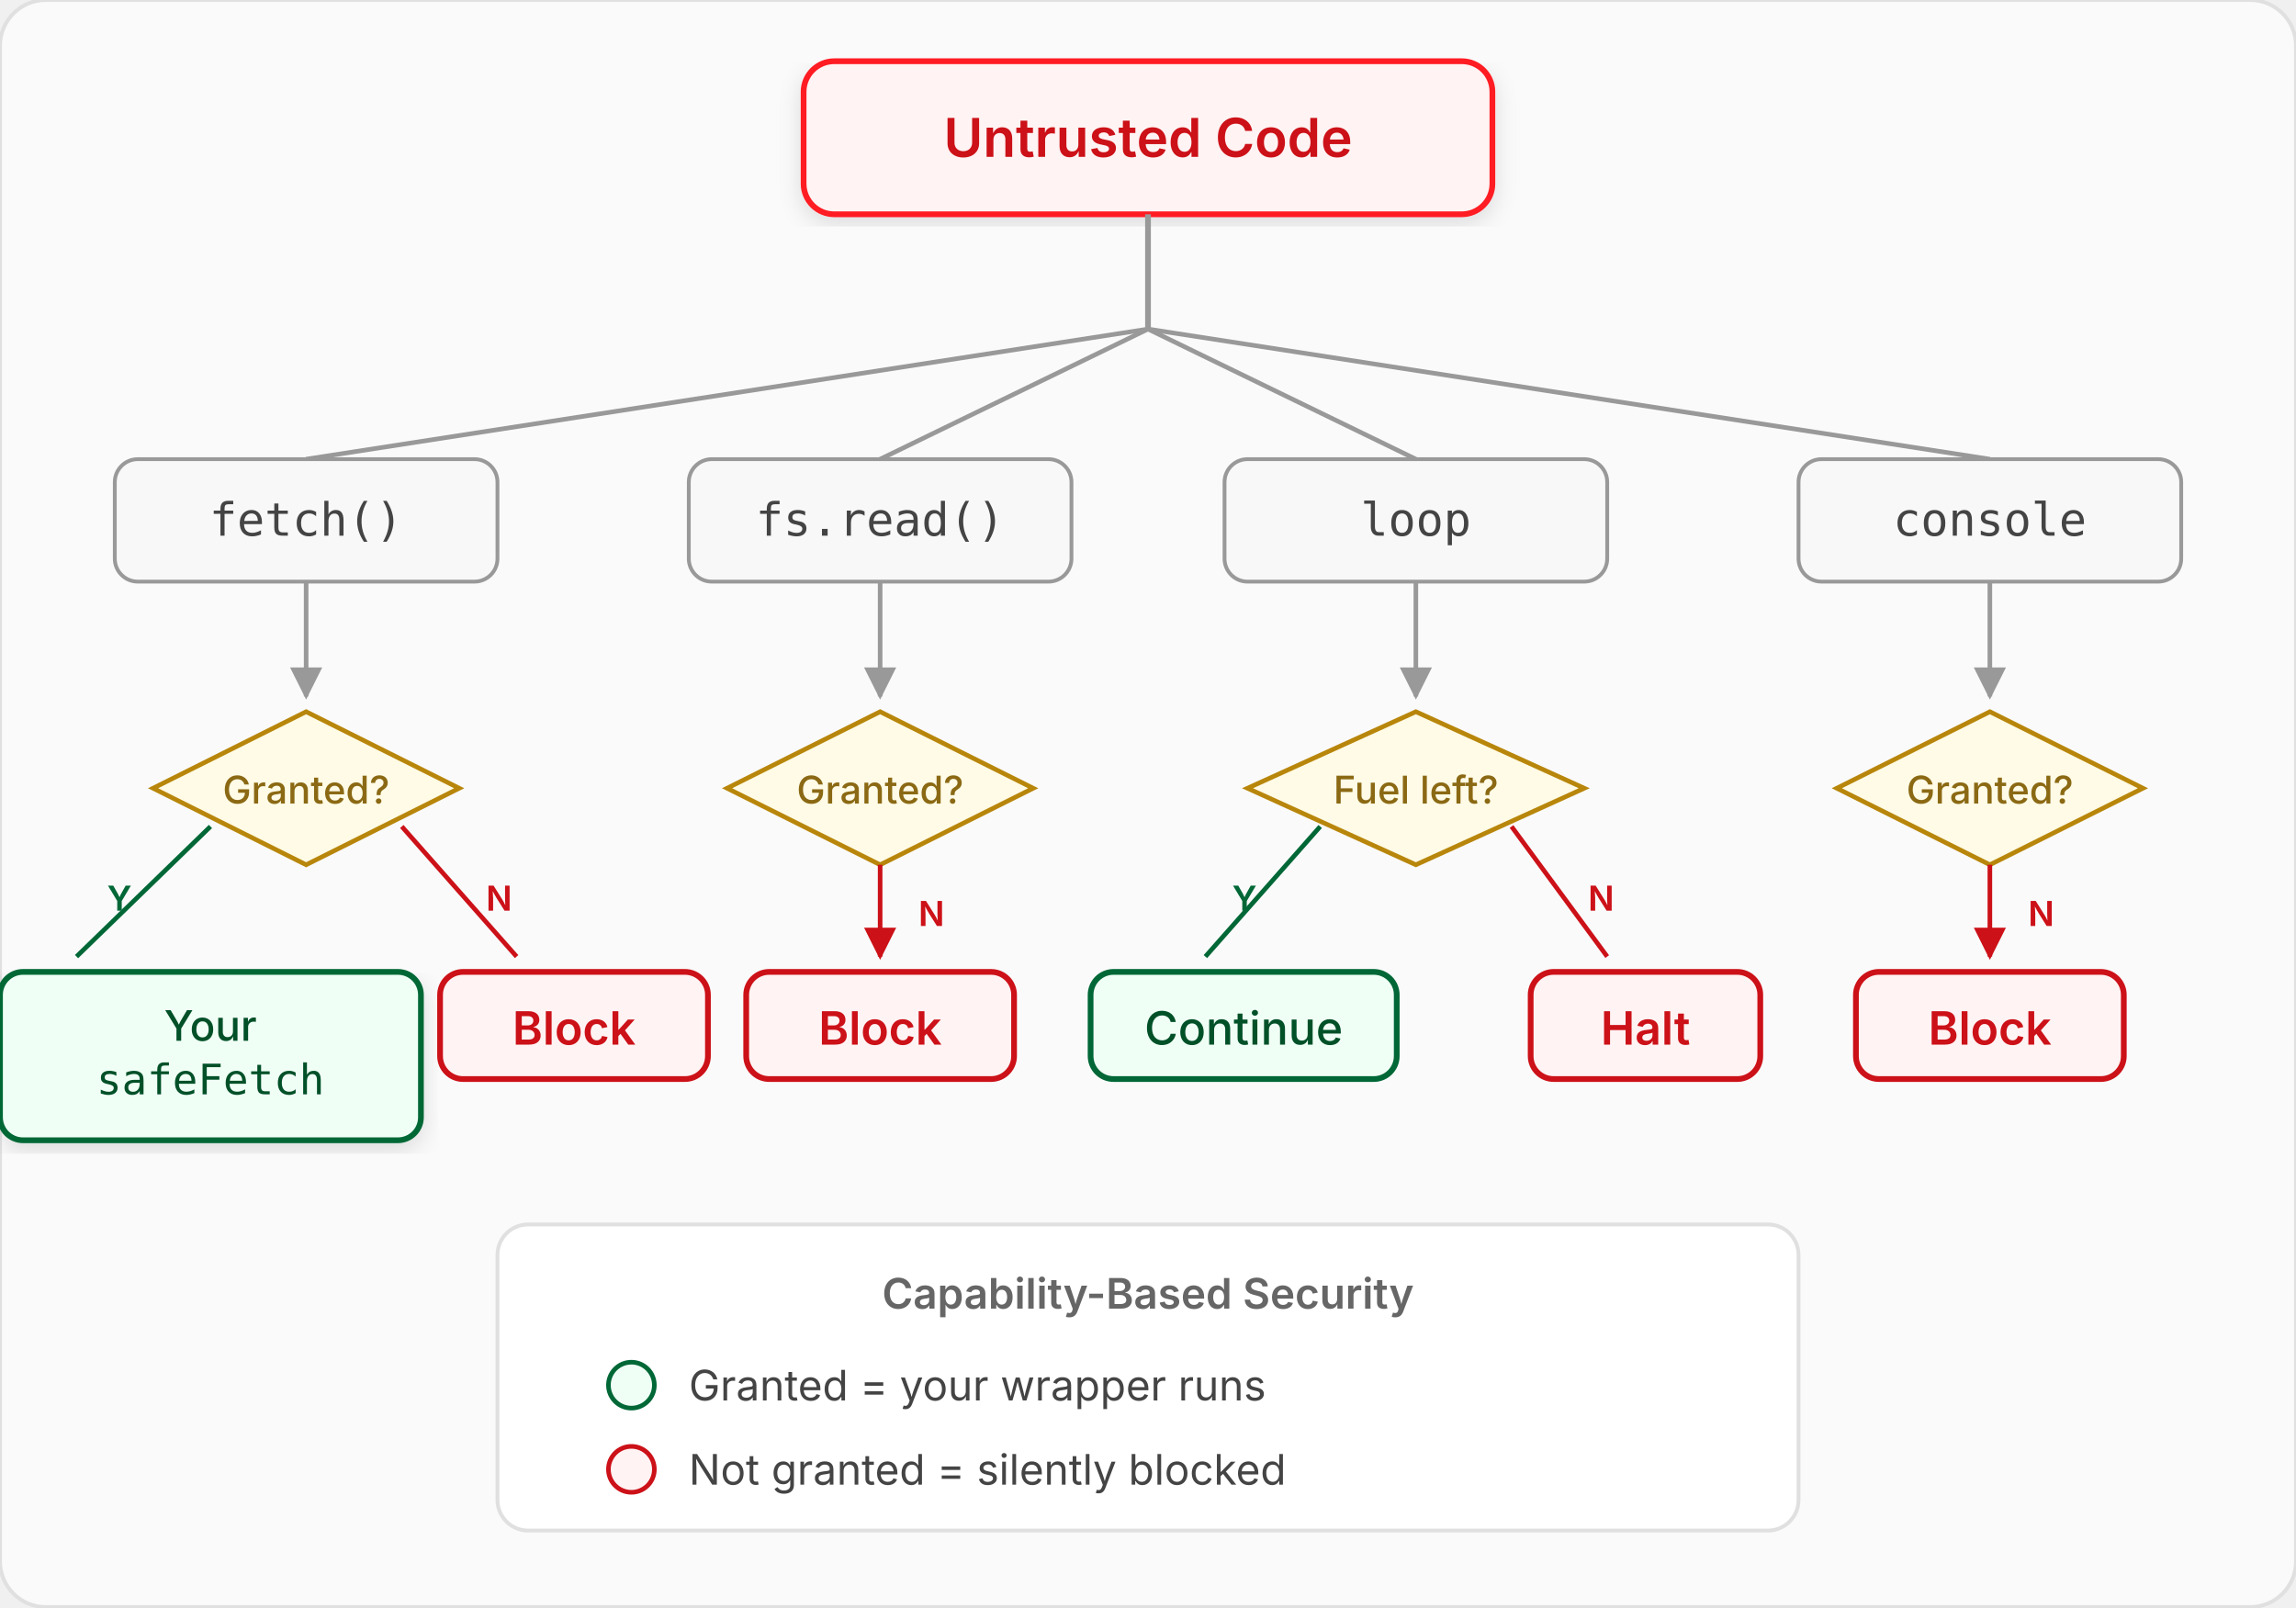
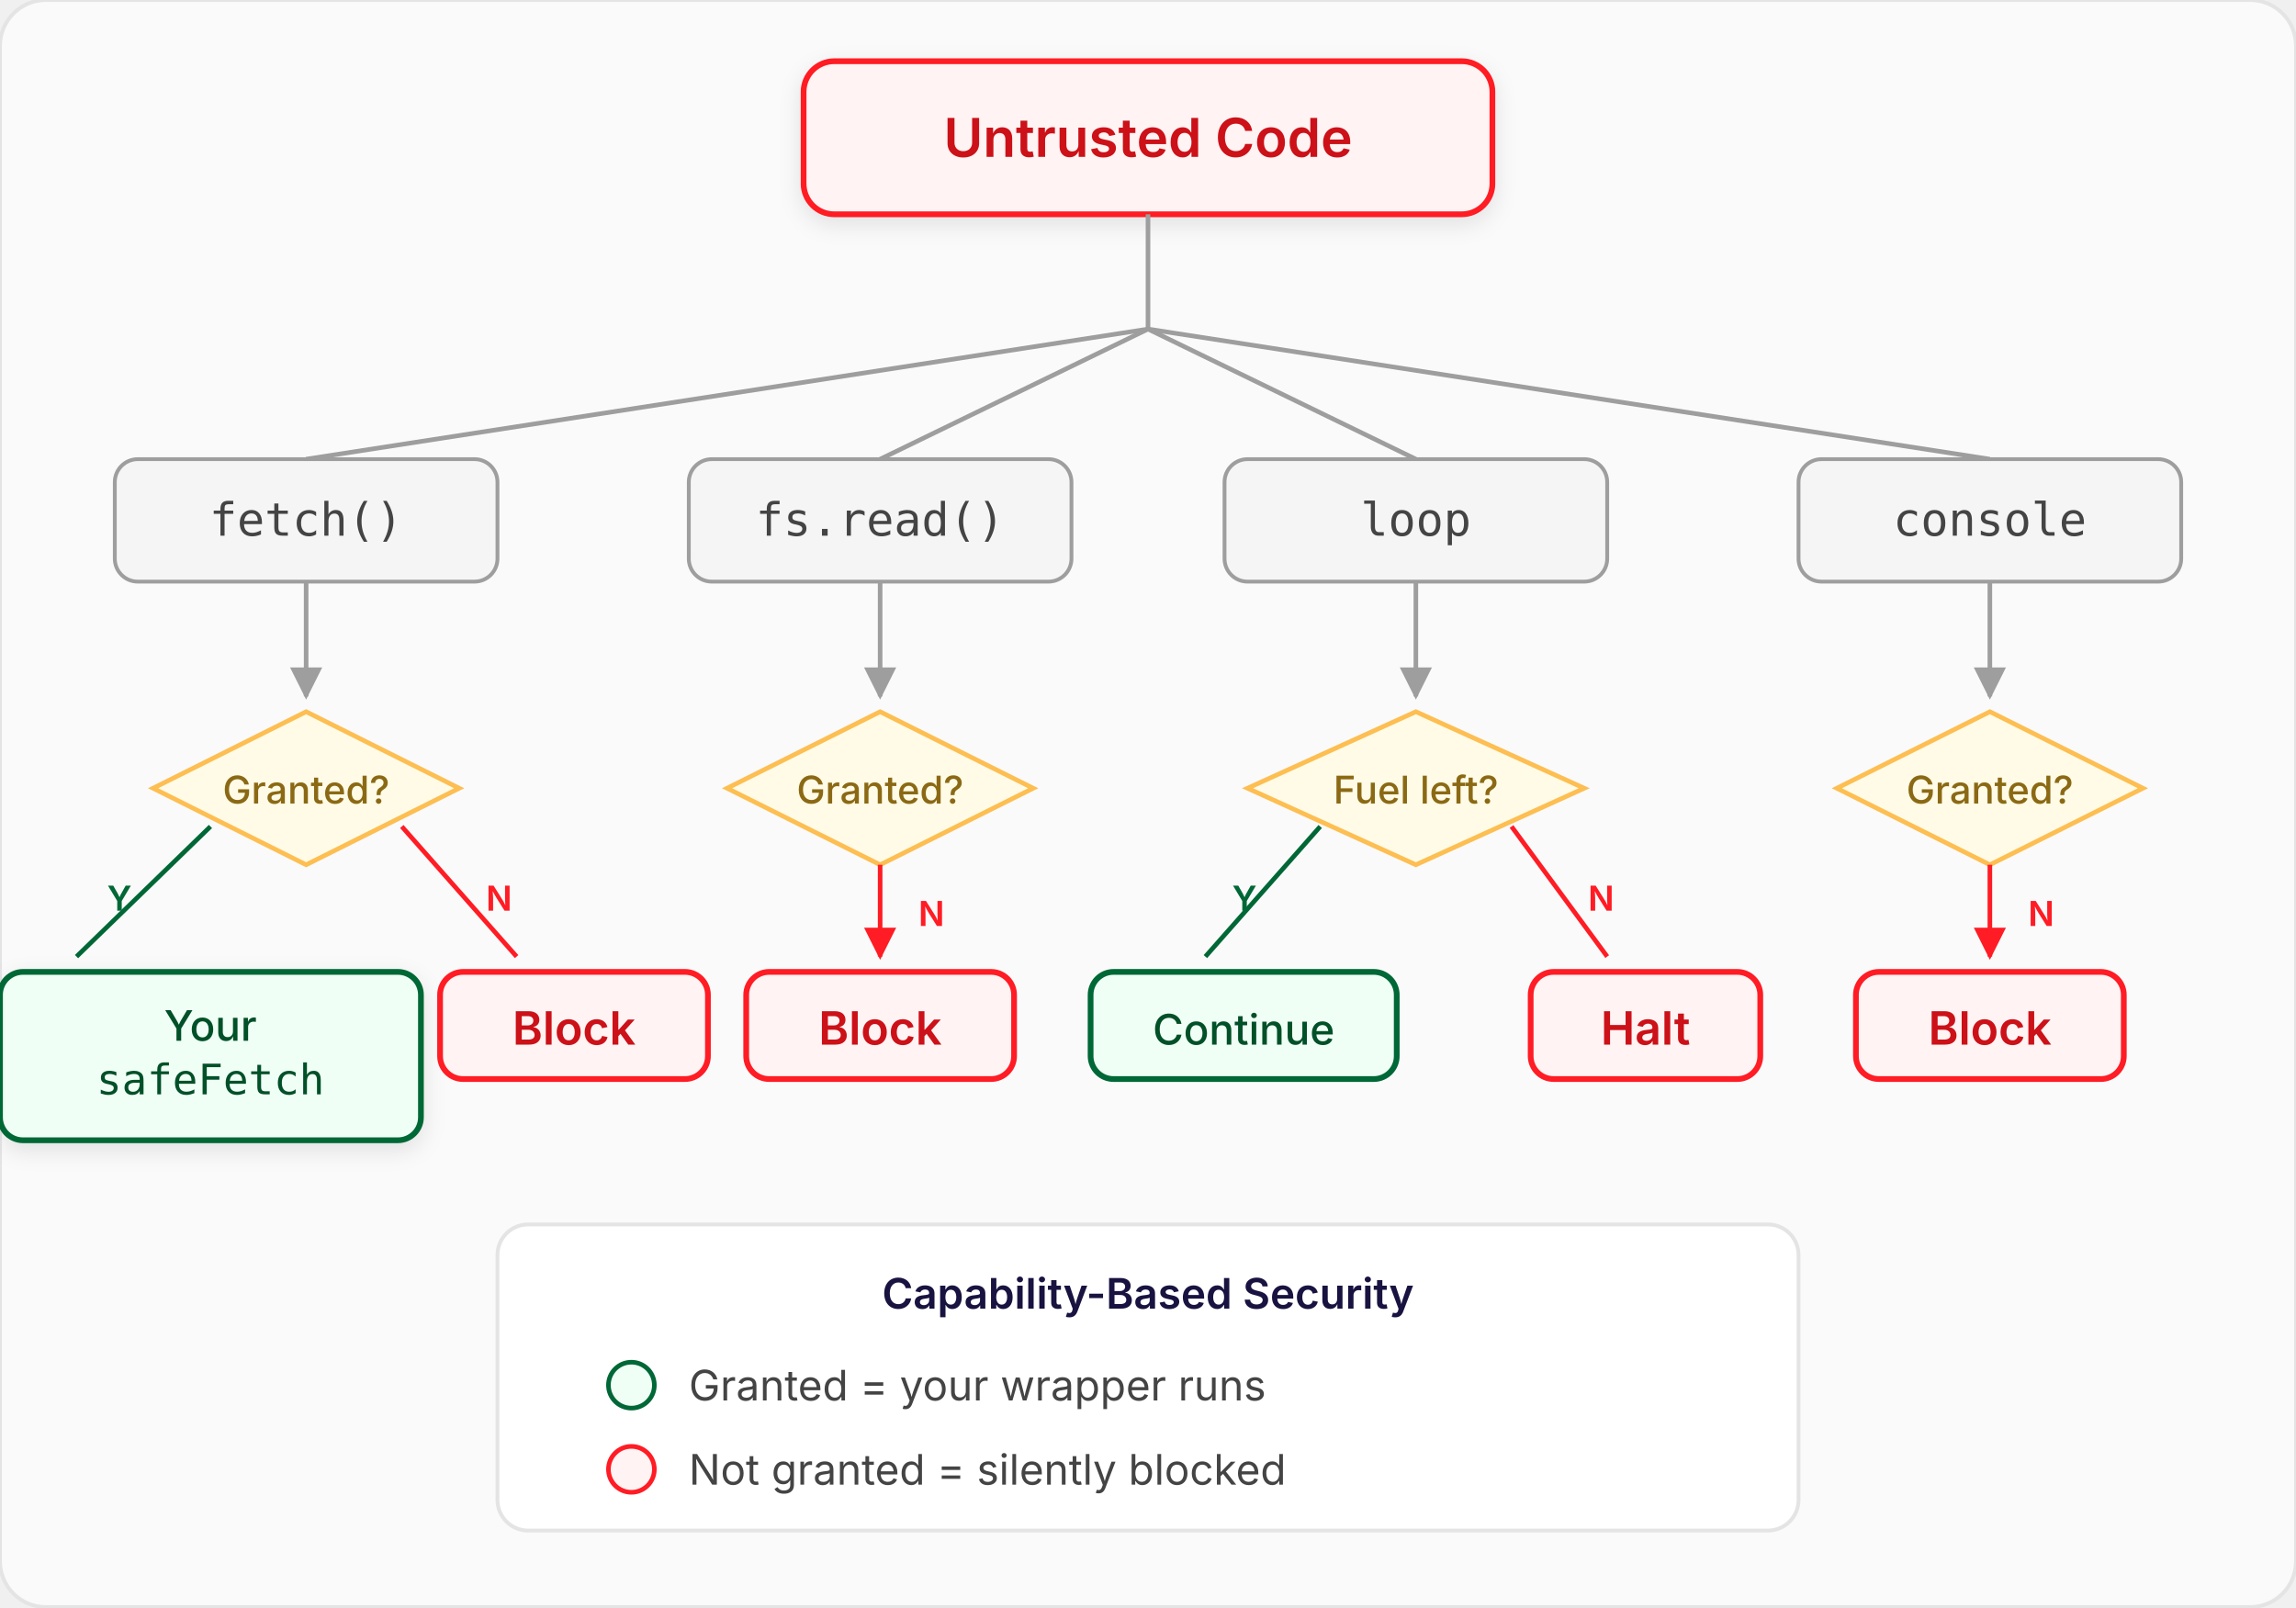
<svg xmlns="http://www.w3.org/2000/svg" viewBox="0 0 600 420" font-family="system-ui, -apple-system, sans-serif">
+   <style>
+     /* TJS Brand Palette */
+     .bg { fill: #fafafa; stroke: #e4e4e4; }
+ 
+     .box-untrusted { fill: #fff3f3; stroke: #ff1c24; stroke-width: 1.5; }
+     .box-cap { fill: #f5f5f5; stroke: #9e9e9e; }
+     .box-granted { fill: #f0fff5; stroke: #006736; stroke-width: 1.5; }
+     .box-blocked { fill: #fff3f3; stroke: #ff1c24; stroke-width: 1.5; }
+ 
+     .diamond { fill: #fffbe6; stroke: #fdbe52; stroke-width: 1.2; }
+     .diamond-text { fill: #8b6914; font-size: 10px; font-weight: 500; }
+ 
+     .arrow { stroke: #9e9e9e; stroke-width: 1.2; fill: none; }
+     .branch { stroke: #9e9e9e; stroke-width: 1.2; fill: none; }
+     .line-yes { stroke: #006736; stroke-width: 1.2; }
+     .line-no { stroke: #ff1c24; stroke-width: 1.2; }
+ 
+     .text-untrusted { fill: #cc1118; font-size: 14px; font-weight: 600; }
+     .text-cap { fill: #444; font-size: 12px; font-family: monospace; }
+     .text-granted { fill: #005028; font-size: 11px; font-weight: 500; }
+     .text-granted-mono { fill: #005028; font-size: 11px; font-family: monospace; font-weight: 500; }
+     .text-blocked { fill: #cc1118; font-size: 12px; font-weight: 600; }
+     .text-yes { fill: #006736; font-size: 9px; font-weight: 600; }
+     .text-no { fill: #ff1c24; font-size: 9px; font-weight: 600; }
+ 
+     .legend-bg { fill: white; stroke: #e4e4e4; }
+     .legend-title { fill: #181340; font-size: 11px; font-weight: 600; }
+     .legend-text { fill: #444; font-size: 11px; }
+     .legend-dot-yes { fill: #f0fff5; stroke: #006736; stroke-width: 1.2; }
+     .legend-dot-no { fill: #fff3f3; stroke: #ff1c24; stroke-width: 1.2; }
+ 
+     .shadow { filter: drop-shadow(0 2px 3px rgba(0,0,0,0.1)); }
+ 
+     .ah { fill: #9e9e9e; }
+     .ah-no { fill: #ff1c24; }
+   </style>
  <defs>
-     <filter id="shadow" x="-4%" y="-4%" width="108%" height="112%">
-       <feDropShadow dx="0" dy="2" stdDeviation="3" flood-opacity="0.12" />
-     </filter>
-     <marker id="arrow" viewBox="0 0 10 10" refX="9" refY="5" markerWidth="7" markerHeight="7" orient="auto-start-reverse">
-       <path d="M 0 0 L 10 5 L 0 10 z" fill="#999" />
+     <marker id="a" viewBox="0 0 10 10" refX="9" refY="5" markerWidth="7" markerHeight="7" orient="auto-start-reverse">
+       <path d="M0 0 L10 5 L0 10z" class="ah" />
    </marker>
-     <marker id="arrowGreen" viewBox="0 0 10 10" refX="9" refY="5" markerWidth="7" markerHeight="7" orient="auto-start-reverse">
-       <path d="M 0 0 L 10 5 L 0 10 z" fill="#006736" />
-     </marker>
-     <marker id="arrowRed" viewBox="0 0 10 10" refX="9" refY="5" markerWidth="7" markerHeight="7" orient="auto-start-reverse">
-       <path d="M 0 0 L 10 5 L 0 10 z" fill="#cc1118" />
+     <marker id="an" viewBox="0 0 10 10" refX="9" refY="5" markerWidth="7" markerHeight="7" orient="auto-start-reverse">
+       <path d="M0 0 L10 5 L0 10z" class="ah-no" />
    </marker>
  </defs>
-   <rect width="600" height="420" rx="12" fill="#fafafa" stroke="#e0e0e0" stroke-width="1" />
-   <g filter="url(#shadow)">
-     <rect x="210" y="16" width="180" height="40" rx="8" fill="#fff3f3" stroke="#ff1c24" stroke-width="1.5" />
+   <rect width="600" height="420" rx="12" class="bg" />
+   <g class="shadow">
+     <rect x="210" y="16" width="180" height="40" rx="8" class="box-untrusted" />
  </g>
-   <text x="300" y="41" text-anchor="middle" fill="#cc1118" font-size="14" font-weight="600">Untrusted Code</text>
-   <line x1="300" y1="56" x2="300" y2="86" stroke="#999" stroke-width="1.5" />
-   <line x1="300" y1="86" x2="80" y2="120" stroke="#999" stroke-width="1.2" />
-   <line x1="300" y1="86" x2="230" y2="120" stroke="#999" stroke-width="1.2" />
-   <line x1="300" y1="86" x2="370" y2="120" stroke="#999" stroke-width="1.2" />
-   <line x1="300" y1="86" x2="520" y2="120" stroke="#999" stroke-width="1.2" />
-   <rect x="30" y="120" width="100" height="32" rx="6" fill="#f8f8f8" stroke="#999" stroke-width="1" />
-   <text x="80" y="140" text-anchor="middle" fill="#444" font-size="12" font-family="monospace">fetch()</text>
-   <rect x="180" y="120" width="100" height="32" rx="6" fill="#f8f8f8" stroke="#999" stroke-width="1" />
-   <text x="230" y="140" text-anchor="middle" fill="#444" font-size="12" font-family="monospace">fs.read()</text>
-   <rect x="320" y="120" width="100" height="32" rx="6" fill="#f8f8f8" stroke="#999" stroke-width="1" />
-   <text x="370" y="140" text-anchor="middle" fill="#444" font-size="12" font-family="monospace">loop</text>
-   <rect x="470" y="120" width="100" height="32" rx="6" fill="#f8f8f8" stroke="#999" stroke-width="1" />
-   <text x="520" y="140" text-anchor="middle" fill="#444" font-size="12" font-family="monospace">console</text>
-   <line x1="80" y1="152" x2="80" y2="182" stroke="#999" stroke-width="1.2" marker-end="url(#arrow)" />
-   <line x1="230" y1="152" x2="230" y2="182" stroke="#999" stroke-width="1.2" marker-end="url(#arrow)" />
-   <line x1="370" y1="152" x2="370" y2="182" stroke="#999" stroke-width="1.2" marker-end="url(#arrow)" />
-   <line x1="520" y1="152" x2="520" y2="182" stroke="#999" stroke-width="1.2" marker-end="url(#arrow)" />
-   <polygon points="80,186 120,206 80,226 40,206" fill="#fffbe6" stroke="#b8860b" stroke-width="1.2" />
-   <text x="80" y="210" text-anchor="middle" fill="#8b6914" font-size="10" font-weight="500">Granted?</text>
-   <polygon points="230,186 270,206 230,226 190,206" fill="#fffbe6" stroke="#b8860b" stroke-width="1.2" />
-   <text x="230" y="210" text-anchor="middle" fill="#8b6914" font-size="10" font-weight="500">Granted?</text>
-   <polygon points="370,186 414,206 370,226 326,206" fill="#fffbe6" stroke="#b8860b" stroke-width="1.2" />
-   <text x="370" y="210" text-anchor="middle" fill="#8b6914" font-size="10" font-weight="500">Fuel left?</text>
-   <polygon points="520,186 560,206 520,226 480,206" fill="#fffbe6" stroke="#b8860b" stroke-width="1.2" />
-   <text x="520" y="210" text-anchor="middle" fill="#8b6914" font-size="10" font-weight="500">Granted?</text>
-   <line x1="55" y1="216" x2="20" y2="250" stroke="#006736" stroke-width="1.2" />
-   <text x="28" y="238" fill="#006736" font-size="9" font-weight="600">Y</text>
-   <g filter="url(#shadow)">
-     <rect x="0" y="254" width="110" height="44" rx="6" fill="#f0fff5" stroke="#006736" stroke-width="1.5" />
+   <text x="300" y="41" text-anchor="middle" class="text-untrusted">Untrusted Code</text>
+   <line x1="300" y1="56" x2="300" y2="86" class="arrow" />
+   <line x1="300" y1="86" x2="80" y2="120" class="branch" />
+   <line x1="300" y1="86" x2="230" y2="120" class="branch" />
+   <line x1="300" y1="86" x2="370" y2="120" class="branch" />
+   <line x1="300" y1="86" x2="520" y2="120" class="branch" />
+   <rect x="30" y="120" width="100" height="32" rx="6" class="box-cap" />
+   <text x="80" y="140" text-anchor="middle" class="text-cap">fetch()</text>
+   <rect x="180" y="120" width="100" height="32" rx="6" class="box-cap" />
+   <text x="230" y="140" text-anchor="middle" class="text-cap">fs.read()</text>
+   <rect x="320" y="120" width="100" height="32" rx="6" class="box-cap" />
+   <text x="370" y="140" text-anchor="middle" class="text-cap">loop</text>
+   <rect x="470" y="120" width="100" height="32" rx="6" class="box-cap" />
+   <text x="520" y="140" text-anchor="middle" class="text-cap">console</text>
+   <line x1="80" y1="152" x2="80" y2="182" class="arrow" marker-end="url(#a)" />
+   <line x1="230" y1="152" x2="230" y2="182" class="arrow" marker-end="url(#a)" />
+   <line x1="370" y1="152" x2="370" y2="182" class="arrow" marker-end="url(#a)" />
+   <line x1="520" y1="152" x2="520" y2="182" class="arrow" marker-end="url(#a)" />
+   <polygon points="80,186 120,206 80,226 40,206" class="diamond" />
+   <text x="80" y="210" text-anchor="middle" class="diamond-text">Granted?</text>
+   <polygon points="230,186 270,206 230,226 190,206" class="diamond" />
+   <text x="230" y="210" text-anchor="middle" class="diamond-text">Granted?</text>
+   <polygon points="370,186 414,206 370,226 326,206" class="diamond" />
+   <text x="370" y="210" text-anchor="middle" class="diamond-text">Fuel left?</text>
+   <polygon points="520,186 560,206 520,226 480,206" class="diamond" />
+   <text x="520" y="210" text-anchor="middle" class="diamond-text">Granted?</text>
+   <line x1="55" y1="216" x2="20" y2="250" class="line-yes" />
+   <text x="28" y="238" class="text-yes">Y</text>
+   <g class="shadow">
+     <rect x="0" y="254" width="110" height="44" rx="6" class="box-granted" />
  </g>
-   <text x="55" y="272" text-anchor="middle" fill="#005028" font-size="11" font-weight="500">Your</text>
-   <text x="55" y="286" text-anchor="middle" fill="#005028" font-size="11" font-family="monospace" font-weight="500">safeFetch</text>
-   <line x1="105" y1="216" x2="135" y2="250" stroke="#cc1118" stroke-width="1.2" />
-   <text x="127" y="238" fill="#cc1118" font-size="9" font-weight="600">N</text>
-   <rect x="115" y="254" width="70" height="28" rx="6" fill="#fff3f3" stroke="#cc1118" stroke-width="1.5" />
-   <text x="150" y="273" text-anchor="middle" fill="#cc1118" font-size="12" font-weight="600">Block</text>
-   <line x1="230" y1="226" x2="230" y2="250" stroke="#cc1118" stroke-width="1.2" marker-end="url(#arrowRed)" />
-   <text x="240" y="242" fill="#cc1118" font-size="9" font-weight="600">N</text>
-   <rect x="195" y="254" width="70" height="28" rx="6" fill="#fff3f3" stroke="#cc1118" stroke-width="1.5" />
-   <text x="230" y="273" text-anchor="middle" fill="#cc1118" font-size="12" font-weight="600">Block</text>
-   <line x1="345" y1="216" x2="315" y2="250" stroke="#006736" stroke-width="1.2" />
-   <text x="322" y="238" fill="#006736" font-size="9" font-weight="600">Y</text>
-   <rect x="285" y="254" width="80" height="28" rx="6" fill="#f0fff5" stroke="#006736" stroke-width="1.5" />
-   <text x="325" y="273" text-anchor="middle" fill="#005028" font-size="12" font-weight="500">Continue</text>
-   <line x1="395" y1="216" x2="420" y2="250" stroke="#cc1118" stroke-width="1.2" />
-   <text x="415" y="238" fill="#cc1118" font-size="9" font-weight="600">N</text>
-   <rect x="400" y="254" width="60" height="28" rx="6" fill="#fff3f3" stroke="#cc1118" stroke-width="1.5" />
-   <text x="430" y="273" text-anchor="middle" fill="#cc1118" font-size="12" font-weight="600">Halt</text>
-   <line x1="520" y1="226" x2="520" y2="250" stroke="#cc1118" stroke-width="1.2" marker-end="url(#arrowRed)" />
-   <text x="530" y="242" fill="#cc1118" font-size="9" font-weight="600">N</text>
-   <rect x="485" y="254" width="70" height="28" rx="6" fill="#fff3f3" stroke="#cc1118" stroke-width="1.5" />
-   <text x="520" y="273" text-anchor="middle" fill="#cc1118" font-size="12" font-weight="600">Block</text>
-   <rect x="130" y="320" width="340" height="80" rx="8" fill="white" stroke="#e0e0e0" stroke-width="1" />
-   <text x="300" y="342" text-anchor="middle" fill="#666" font-size="11" font-weight="600">Capability-Based Security</text>
-   <circle cx="165" cy="362" r="6" fill="#f0fff5" stroke="#006736" stroke-width="1.2" />
-   <text x="180" y="366" fill="#444" font-size="11">Granted = your wrapper runs</text>
-   <circle cx="165" cy="384" r="6" fill="#fff3f3" stroke="#cc1118" stroke-width="1.2" />
-   <text x="180" y="388" fill="#444" font-size="11">Not granted = silently blocked</text>
+   <text x="55" y="272" text-anchor="middle" class="text-granted">Your</text>
+   <text x="55" y="286" text-anchor="middle" class="text-granted-mono">safeFetch</text>
+   <line x1="105" y1="216" x2="135" y2="250" class="line-no" />
+   <text x="127" y="238" class="text-no">N</text>
+   <rect x="115" y="254" width="70" height="28" rx="6" class="box-blocked" />
+   <text x="150" y="273" text-anchor="middle" class="text-blocked">Block</text>
+   <line x1="230" y1="226" x2="230" y2="250" class="line-no" marker-end="url(#an)" />
+   <text x="240" y="242" class="text-no">N</text>
+   <rect x="195" y="254" width="70" height="28" rx="6" class="box-blocked" />
+   <text x="230" y="273" text-anchor="middle" class="text-blocked">Block</text>
+   <line x1="345" y1="216" x2="315" y2="250" class="line-yes" />
+   <text x="322" y="238" class="text-yes">Y</text>
+   <rect x="285" y="254" width="80" height="28" rx="6" class="box-granted" />
+   <text x="325" y="273" text-anchor="middle" class="text-granted">Continue</text>
+   <line x1="395" y1="216" x2="420" y2="250" class="line-no" />
+   <text x="415" y="238" class="text-no">N</text>
+   <rect x="400" y="254" width="60" height="28" rx="6" class="box-blocked" />
+   <text x="430" y="273" text-anchor="middle" class="text-blocked">Halt</text>
+   <line x1="520" y1="226" x2="520" y2="250" class="line-no" marker-end="url(#an)" />
+   <text x="530" y="242" class="text-no">N</text>
+   <rect x="485" y="254" width="70" height="28" rx="6" class="box-blocked" />
+   <text x="520" y="273" text-anchor="middle" class="text-blocked">Block</text>
+   <rect x="130" y="320" width="340" height="80" rx="8" class="legend-bg" />
+   <text x="300" y="342" text-anchor="middle" class="legend-title">Capability-Based Security</text>
+   <circle cx="165" cy="362" r="6" class="legend-dot-yes" />
+   <text x="180" y="366" class="legend-text">Granted = your wrapper runs</text>
+   <circle cx="165" cy="384" r="6" class="legend-dot-no" />
+   <text x="180" y="388" class="legend-text">Not granted = silently blocked</text>
</svg>
